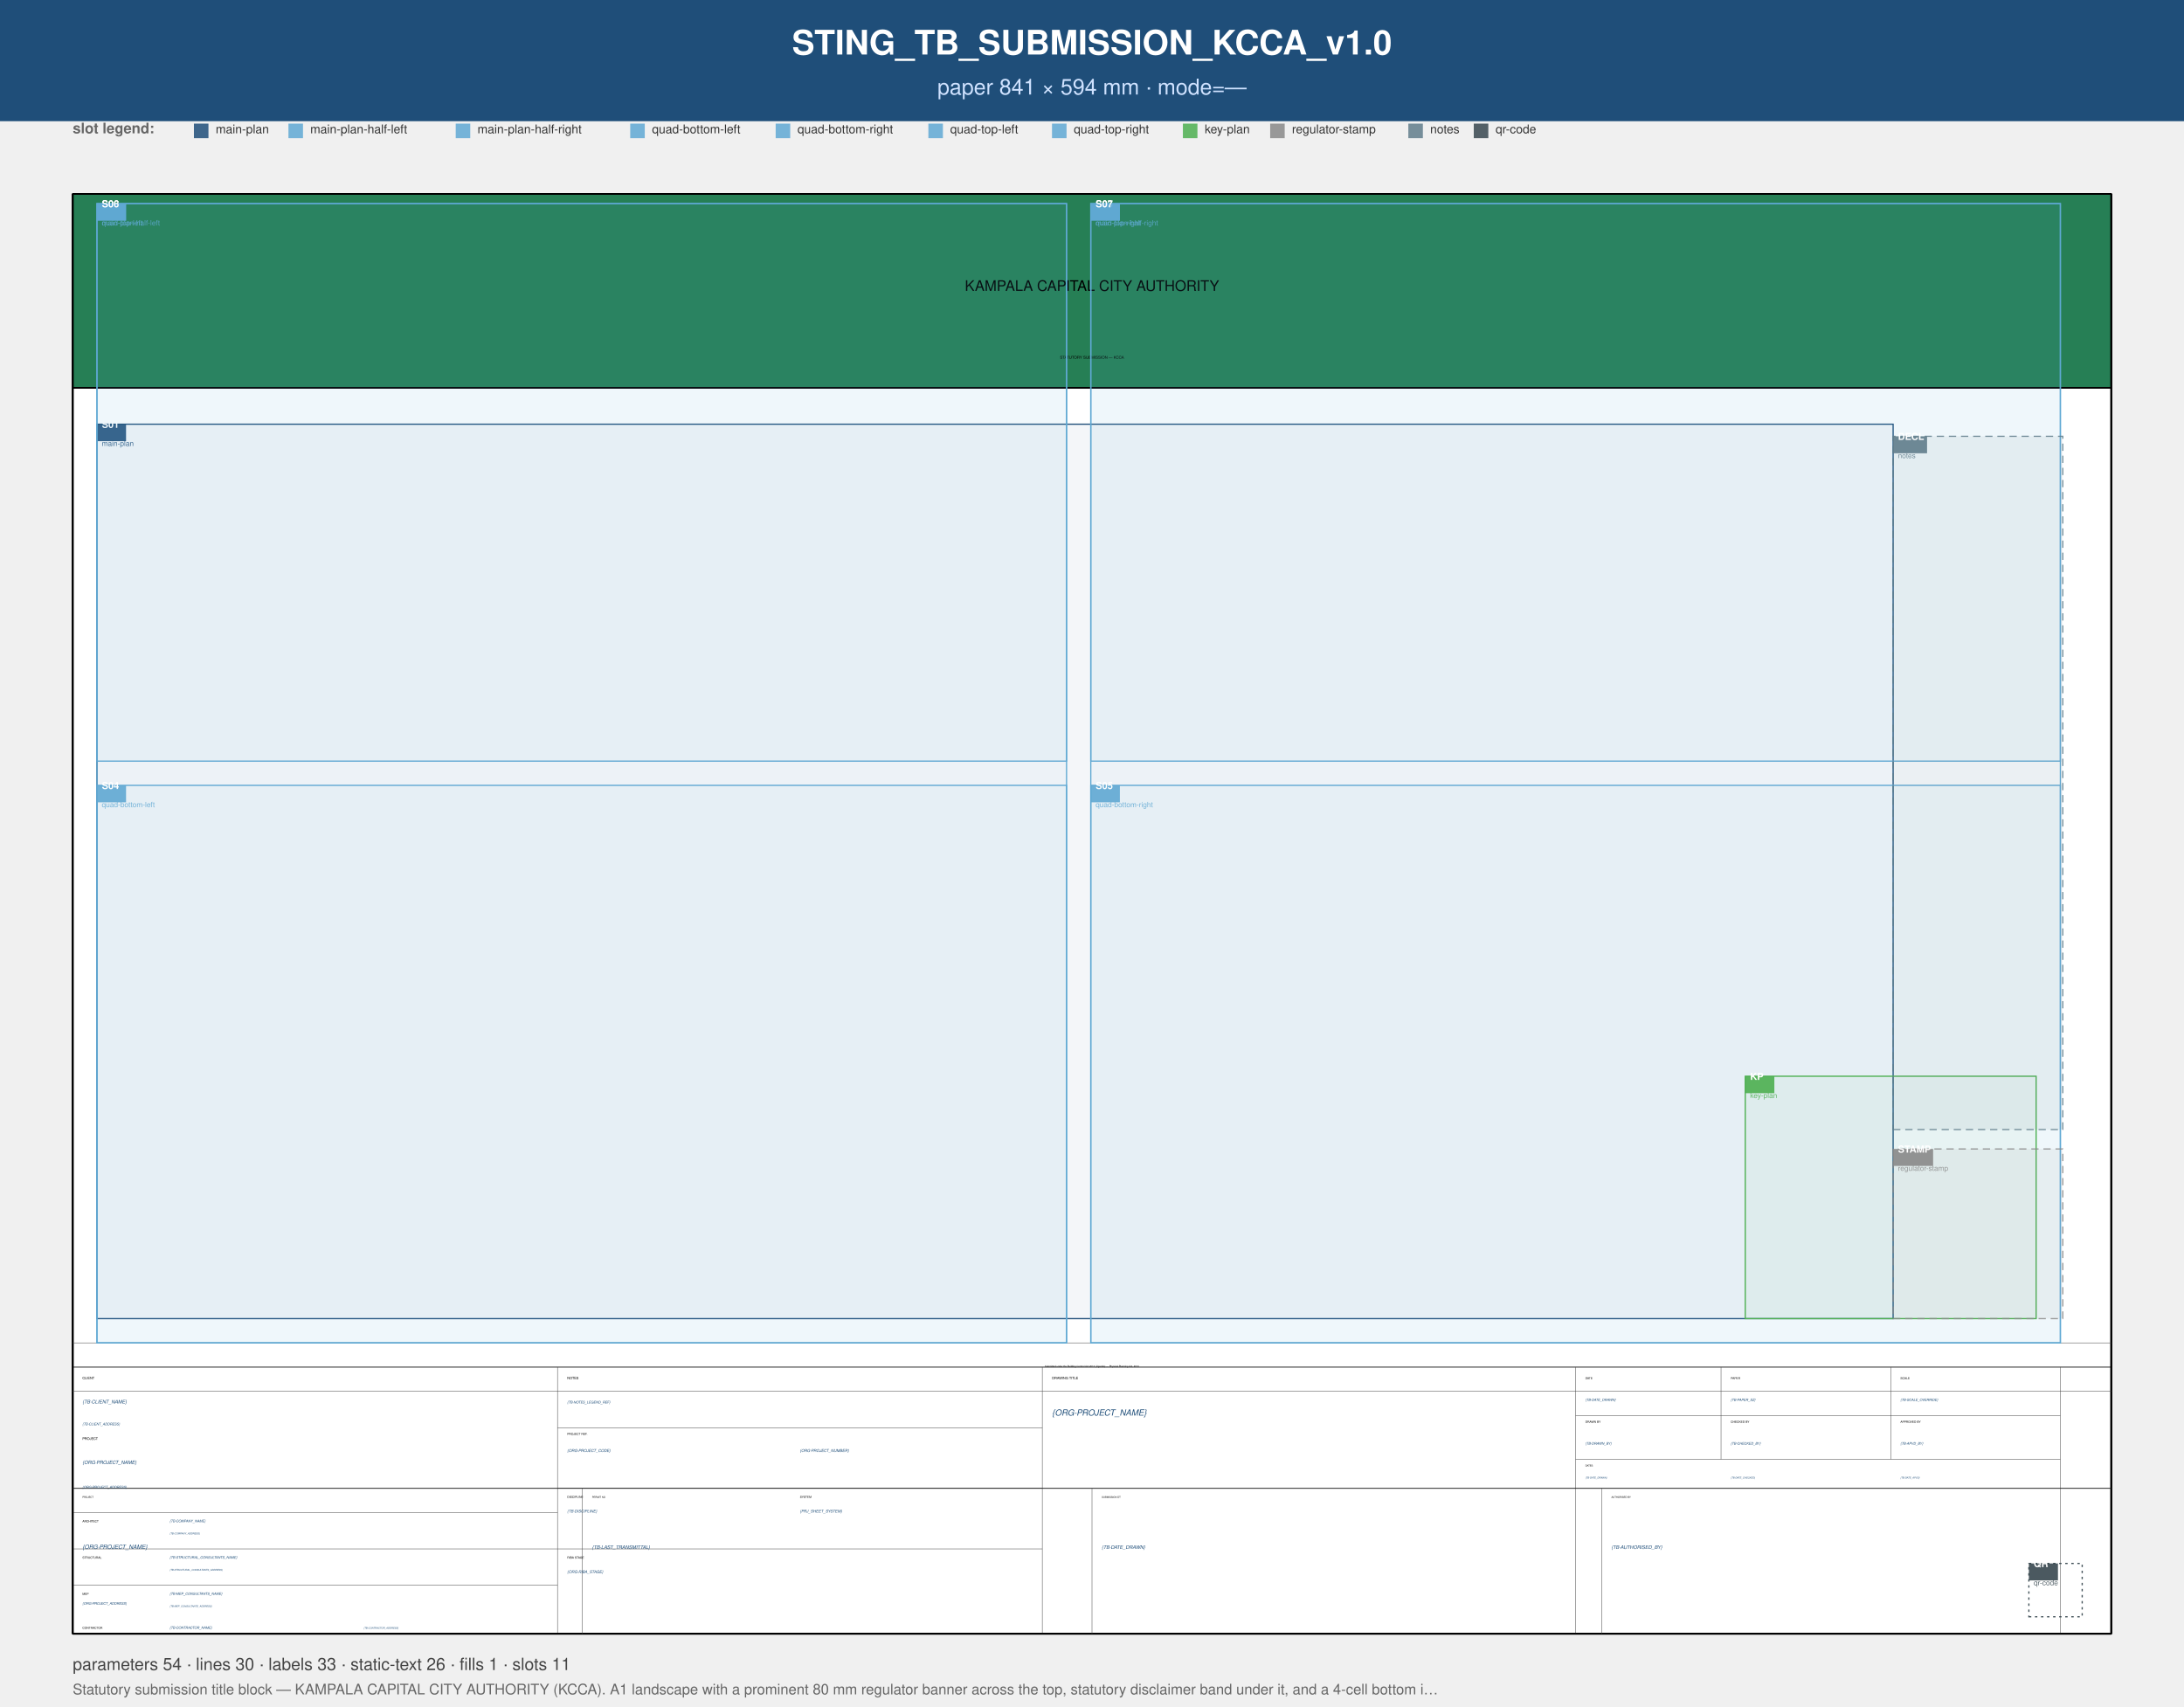
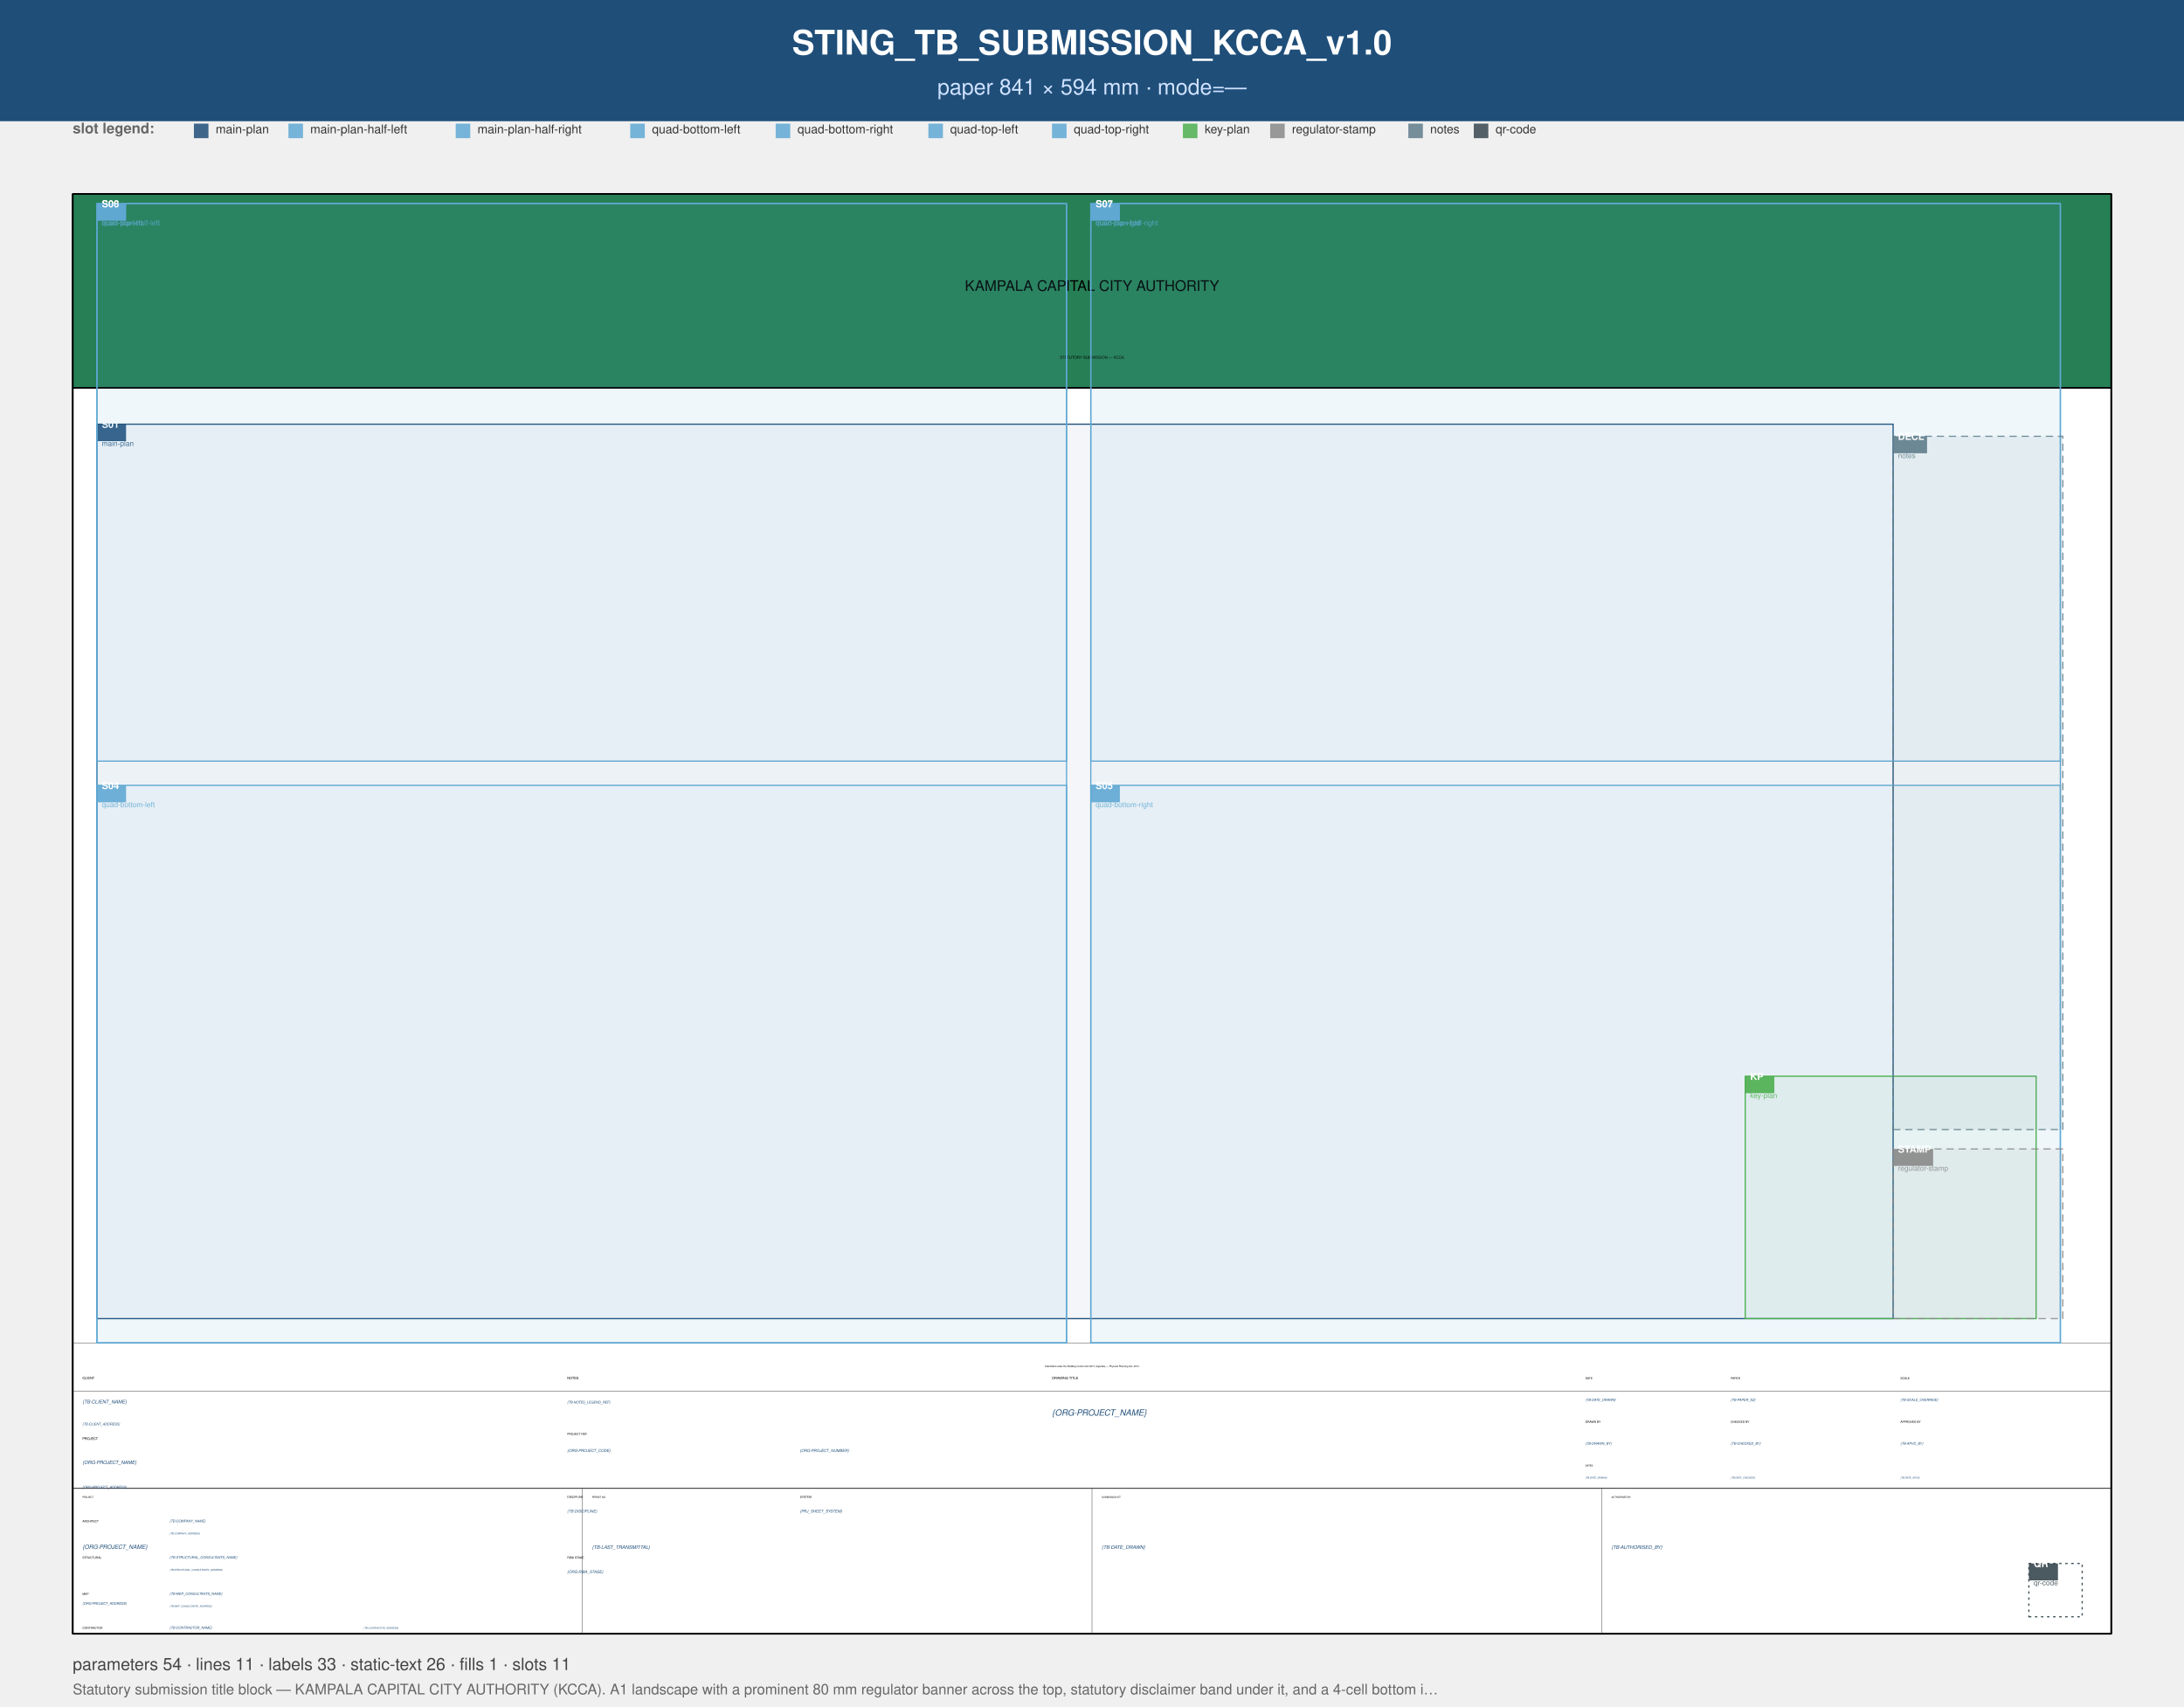
<svg xmlns="http://www.w3.org/2000/svg" viewBox="0 0 901 704" width="901mm" height="704mm" style="background:#fafafa;font-family:Helvetica,Arial,sans-serif;">
  <rect x="0" y="0" width="901" height="50" fill="#1F4E79" />
  <text x="450.5" y="22.5" text-anchor="middle" fill="#fff" font-size="14" font-weight="bold">STING_TB_SUBMISSION_KCCA_v1.0</text>
  <text x="450.5" y="39.0" text-anchor="middle" fill="#cfe2ff" font-size="9">paper 841 × 594 mm   ·   mode=—</text>
  <g transform="translate(30,674) scale(1,-1)">
    <rect x="0" y="0" width="841" height="594" fill="#ffffff" stroke="#1a1a1a" stroke-width="0.6" />
    <rect x="0" y="514" width="841" height="80" fill="#006937" opacity="0.85" />
-     <line x1="0" y1="0" x2="841" y2="0" stroke="#000" stroke-width="0.7" />
-     <line x1="841" y1="0" x2="841" y2="594" stroke="#000" stroke-width="0.7" />
-     <line x1="841" y1="594" x2="0" y2="594" stroke="#000" stroke-width="0.7" />
-     <line x1="0" y1="594" x2="0" y2="0" stroke="#000" stroke-width="0.7" />
-     <line x1="0" y1="110" x2="841" y2="110" stroke="#222" stroke-width="0.35" />
-     <line x1="200" y1="0" x2="200" y2="110" stroke="#444" stroke-width="0.18" />
-     <line x1="400" y1="0" x2="400" y2="110" stroke="#444" stroke-width="0.18" />
-     <line x1="620" y1="0" x2="620" y2="110" stroke="#444" stroke-width="0.18" />
-     <line x1="820" y1="0" x2="820" y2="110" stroke="#444" stroke-width="0.18" />
-     <line x1="0" y1="50" x2="200" y2="50" stroke="#444" stroke-width="0.18" />
-     <line x1="0" y1="35" x2="200" y2="35" stroke="#444" stroke-width="0.18" />
-     <line x1="0" y1="20" x2="200" y2="20" stroke="#444" stroke-width="0.18" />
-     <line x1="200" y1="85" x2="400" y2="85" stroke="#444" stroke-width="0.18" />
-     <line x1="200" y1="60" x2="400" y2="60" stroke="#444" stroke-width="0.18" />
-     <line x1="200" y1="35" x2="400" y2="35" stroke="#444" stroke-width="0.18" />
-     <line x1="620" y1="90" x2="820" y2="90" stroke="#444" stroke-width="0.18" />
-     <line x1="620" y1="72" x2="820" y2="72" stroke="#444" stroke-width="0.18" />
-     <line x1="680" y1="72" x2="680" y2="110" stroke="#444" stroke-width="0.18" />
-     <line x1="750" y1="72" x2="750" y2="110" stroke="#444" stroke-width="0.18" />
    <line x1="0" y1="0" x2="841" y2="0" stroke="#000" stroke-width="0.7" />
    <line x1="841" y1="0" x2="841" y2="594" stroke="#000" stroke-width="0.7" />
    <line x1="841" y1="594" x2="0" y2="594" stroke="#000" stroke-width="0.7" />
    <line x1="0" y1="594" x2="0" y2="0" stroke="#000" stroke-width="0.7" />
    <line x1="0" y1="514" x2="841" y2="514" stroke="#000" stroke-width="0.7" />
    <line x1="0" y1="60" x2="841" y2="60" stroke="#222" stroke-width="0.35" />
    <line x1="210.25" y1="0" x2="210.25" y2="60" stroke="#444" stroke-width="0.18" />
    <line x1="420.5" y1="0" x2="420.5" y2="60" stroke="#444" stroke-width="0.18" />
    <line x1="630.75" y1="0" x2="630.75" y2="60" stroke="#444" stroke-width="0.18" />
    <line x1="0" y1="100" x2="841" y2="100" stroke="#444" stroke-width="0.18" />
    <line x1="0" y1="120" x2="841" y2="120" stroke="#444" stroke-width="0.18" />
    <g transform="translate(4,105) scale(1,-1)">
      <text x="0" y="0" font-size="1.4" text-anchor="start" fill="#000">CLIENT</text>
    </g>
    <g transform="translate(4,80) scale(1,-1)">
      <text x="0" y="0" font-size="1.4" text-anchor="start" fill="#000">PROJECT</text>
    </g>
    <g transform="translate(4,46) scale(1,-1)">
      <text x="0" y="0" font-size="1.2" text-anchor="start" fill="#000">ARCHITECT</text>
    </g>
    <g transform="translate(4,31) scale(1,-1)">
      <text x="0" y="0" font-size="1.2" text-anchor="start" fill="#000">STRUCTURAL</text>
    </g>
    <g transform="translate(4,16) scale(1,-1)">
      <text x="0" y="0" font-size="1.2" text-anchor="start" fill="#000">MEP</text>
    </g>
    <g transform="translate(4,2) scale(1,-1)">
      <text x="0" y="0" font-size="1.2" text-anchor="start" fill="#000">CONTRACTOR</text>
    </g>
    <g transform="translate(204,105) scale(1,-1)">
      <text x="0" y="0" font-size="1.4" text-anchor="start" fill="#000">NOTES</text>
    </g>
    <g transform="translate(404,105) scale(1,-1)">
      <text x="0" y="0" font-size="1.4" text-anchor="start" fill="#000">DRAWING TITLE</text>
    </g>
    <g transform="translate(204,82) scale(1,-1)">
      <text x="0" y="0" font-size="1.2" text-anchor="start" fill="#000">PROJECT REF.</text>
    </g>
    <g transform="translate(204,56) scale(1,-1)">
      <text x="0" y="0" font-size="1.2" text-anchor="start" fill="#000">DISCIPLINE</text>
    </g>
    <g transform="translate(204,31) scale(1,-1)">
      <text x="0" y="0" font-size="1.2" text-anchor="start" fill="#000">RIBA STAGE</text>
    </g>
    <g transform="translate(624,105) scale(1,-1)">
      <text x="0" y="0" font-size="1.2" text-anchor="start" fill="#000">DATE</text>
    </g>
    <g transform="translate(684,105) scale(1,-1)">
      <text x="0" y="0" font-size="1.2" text-anchor="start" fill="#000">PAPER</text>
    </g>
    <g transform="translate(754,105) scale(1,-1)">
      <text x="0" y="0" font-size="1.2" text-anchor="start" fill="#000">SCALE</text>
    </g>
    <g transform="translate(624,87) scale(1,-1)">
      <text x="0" y="0" font-size="1.2" text-anchor="start" fill="#000">DRAWN BY</text>
    </g>
    <g transform="translate(684,87) scale(1,-1)">
      <text x="0" y="0" font-size="1.2" text-anchor="start" fill="#000">CHECKED BY</text>
    </g>
    <g transform="translate(754,87) scale(1,-1)">
      <text x="0" y="0" font-size="1.2" text-anchor="start" fill="#000">APPROVED BY</text>
    </g>
    <g transform="translate(624,69) scale(1,-1)">
      <text x="0" y="0" font-size="1.0" text-anchor="start" fill="#000">DATES</text>
    </g>
    <g transform="translate(300,56) scale(1,-1)">
      <text x="0" y="0" font-size="1.2" text-anchor="start" fill="#000">SYSTEM</text>
    </g>
    <g transform="translate(420.5,554.0) scale(1,-1)">
      <text x="0" y="0" font-size="6.0" text-anchor="middle" fill="#000">KAMPALA CAPITAL CITY AUTHORITY</text>
    </g>
    <g transform="translate(420.5,526) scale(1,-1)">
      <text x="0" y="0" font-size="1.6" text-anchor="middle" fill="#000">STATUTORY SUBMISSION — KCCA</text>
    </g>
    <g transform="translate(420.5,110) scale(1,-1)">
      <text x="0" y="0" font-size="1.0" text-anchor="middle" fill="#000">Submitted under the Building Control Act 2013 (Uganda) — Physical Planning Act, 2010</text>
    </g>
    <g transform="translate(4,56) scale(1,-1)">
      <text x="0" y="0" font-size="1.0" text-anchor="start" fill="#000">PROJECT</text>
    </g>
    <g transform="translate(214.25,56) scale(1,-1)">
      <text x="0" y="0" font-size="1.0" text-anchor="start" fill="#000">PERMIT NO</text>
    </g>
    <g transform="translate(424.5,56) scale(1,-1)">
      <text x="0" y="0" font-size="1.0" text-anchor="start" fill="#000">SUBMISSION DT</text>
    </g>
    <g transform="translate(634.75,56) scale(1,-1)">
      <text x="0" y="0" font-size="1.0" text-anchor="start" fill="#000">AUTHORISED BY</text>
    </g>
    <g transform="translate(4,95) scale(1,-1)">
      <text x="0" y="0" font-size="2.0" text-anchor="start" fill="#1F4E79" font-style="italic">{TB·CLIENT_NAME}</text>
    </g>
    <g transform="translate(4,86) scale(1,-1)">
      <text x="0" y="0" font-size="1.4" text-anchor="start" fill="#1F4E79" font-style="italic">{TB·CLIENT_ADDRESS}</text>
    </g>
    <g transform="translate(4,70) scale(1,-1)">
      <text x="0" y="0" font-size="2.0" text-anchor="start" fill="#1F4E79" font-style="italic">{ORG·PROJECT_NAME}</text>
    </g>
    <g transform="translate(4,60) scale(1,-1)">
      <text x="0" y="0" font-size="1.4" text-anchor="start" fill="#1F4E79" font-style="italic">{ORG·PROJECT_ADDRESS}</text>
    </g>
    <g transform="translate(40,46) scale(1,-1)">
      <text x="0" y="0" font-size="1.4" text-anchor="start" fill="#1F4E79" font-style="italic">{TB·COMPANY_NAME}</text>
    </g>
    <g transform="translate(40,41) scale(1,-1)">
      <text x="0" y="0" font-size="1.0" text-anchor="start" fill="#1F4E79" font-style="italic">{TB·COMPANY_ADDRESS}</text>
    </g>
    <g transform="translate(40,31) scale(1,-1)">
      <text x="0" y="0" font-size="1.4" text-anchor="start" fill="#1F4E79" font-style="italic">{TB·STRUCTURAL_CONSULTANTS_NAME}</text>
    </g>
    <g transform="translate(40,26) scale(1,-1)">
      <text x="0" y="0" font-size="1.0" text-anchor="start" fill="#1F4E79" font-style="italic">{TB·STRUCTURAL_CONSULTANTS_ADDRESS}</text>
    </g>
    <g transform="translate(40,16) scale(1,-1)">
      <text x="0" y="0" font-size="1.4" text-anchor="start" fill="#1F4E79" font-style="italic">{TB·MEP_CONSULTANTS_NAME}</text>
    </g>
    <g transform="translate(40,11) scale(1,-1)">
      <text x="0" y="0" font-size="1.0" text-anchor="start" fill="#1F4E79" font-style="italic">{TB·MEP_CONSULTANTS_ADDRESS}</text>
    </g>
    <g transform="translate(40,2) scale(1,-1)">
      <text x="0" y="0" font-size="1.4" text-anchor="start" fill="#1F4E79" font-style="italic">{TB·CONTRACTOR_NAME}</text>
    </g>
    <g transform="translate(120,2) scale(1,-1)">
      <text x="0" y="0" font-size="1.0" text-anchor="start" fill="#1F4E79" font-style="italic">{TB·CONTRACTOR_ADDRESS}</text>
    </g>
    <g transform="translate(204,75) scale(1,-1)">
      <text x="0" y="0" font-size="1.6" text-anchor="start" fill="#1F4E79" font-style="italic">{ORG·PROJECT_CODE}</text>
    </g>
    <g transform="translate(300,75) scale(1,-1)">
      <text x="0" y="0" font-size="1.6" text-anchor="start" fill="#1F4E79" font-style="italic">{ORG·PROJECT_NUMBER}</text>
    </g>
    <g transform="translate(204,50) scale(1,-1)">
      <text x="0" y="0" font-size="1.6" text-anchor="start" fill="#1F4E79" font-style="italic">{TB·DISCIPLINE}</text>
    </g>
    <g transform="translate(204,25) scale(1,-1)">
      <text x="0" y="0" font-size="1.6" text-anchor="start" fill="#1F4E79" font-style="italic">{ORG·RIBA_STAGE}</text>
    </g>
    <g transform="translate(204,95) scale(1,-1)">
      <text x="0" y="0" font-size="1.4" text-anchor="start" fill="#1F4E79" font-style="italic">{TB·NOTES_LEGEND_REF}</text>
    </g>
    <g transform="translate(404,90) scale(1,-1)">
      <text x="0" y="0" font-size="3.5" text-anchor="start" fill="#1F4E79" font-style="italic">{ORG·PROJECT_NAME}</text>
    </g>
    <g transform="translate(624,96) scale(1,-1)">
      <text x="0" y="0" font-size="1.4" text-anchor="start" fill="#1F4E79" font-style="italic">{TB·DATE_DRAWN}</text>
    </g>
    <g transform="translate(684,96) scale(1,-1)">
      <text x="0" y="0" font-size="1.4" text-anchor="start" fill="#1F4E79" font-style="italic">{TB·PAPER_SZ}</text>
    </g>
    <g transform="translate(754,96) scale(1,-1)">
      <text x="0" y="0" font-size="1.4" text-anchor="start" fill="#1F4E79" font-style="italic">{TB·SCALE_OVERRIDE}</text>
    </g>
    <g transform="translate(624,78) scale(1,-1)">
      <text x="0" y="0" font-size="1.4" text-anchor="start" fill="#1F4E79" font-style="italic">{TB·DRAWN_BY}</text>
    </g>
    <g transform="translate(684,78) scale(1,-1)">
      <text x="0" y="0" font-size="1.4" text-anchor="start" fill="#1F4E79" font-style="italic">{TB·CHECKED_BY}</text>
    </g>
    <g transform="translate(754,78) scale(1,-1)">
      <text x="0" y="0" font-size="1.4" text-anchor="start" fill="#1F4E79" font-style="italic">{TB·APVD_BY}</text>
    </g>
    <g transform="translate(624,64) scale(1,-1)">
      <text x="0" y="0" font-size="1.0" text-anchor="start" fill="#1F4E79" font-style="italic">{TB·DATE_DRAWN}</text>
    </g>
    <g transform="translate(684,64) scale(1,-1)">
      <text x="0" y="0" font-size="1.0" text-anchor="start" fill="#1F4E79" font-style="italic">{TB·DATE_CHECKED}</text>
    </g>
    <g transform="translate(754,64) scale(1,-1)">
      <text x="0" y="0" font-size="1.0" text-anchor="start" fill="#1F4E79" font-style="italic">{TB·DATE_APVD}</text>
    </g>
    <g transform="translate(300,50) scale(1,-1)">
      <text x="0" y="0" font-size="1.6" text-anchor="start" fill="#1F4E79" font-style="italic">{PRJ_SHEET_SYSTEM}</text>
    </g>
    <g transform="translate(4,35) scale(1,-1)">
      <text x="0" y="0" font-size="2.4" text-anchor="start" fill="#1F4E79" font-style="italic">{ORG·PROJECT_NAME}</text>
    </g>
    <g transform="translate(214.25,35) scale(1,-1)">
      <text x="0" y="0" font-size="2.0" text-anchor="start" fill="#1F4E79" font-style="italic">{TB·LAST_TRANSMITTAL}</text>
    </g>
    <g transform="translate(424.5,35) scale(1,-1)">
      <text x="0" y="0" font-size="2.0" text-anchor="start" fill="#1F4E79" font-style="italic">{TB·DATE_DRAWN}</text>
    </g>
    <g transform="translate(634.75,35) scale(1,-1)">
      <text x="0" y="0" font-size="2.0" text-anchor="start" fill="#1F4E79" font-style="italic">{TB·AUTHORISED_BY}</text>
    </g>
    <g transform="translate(4,12) scale(1,-1)">
      <text x="0" y="0" font-size="1.4" text-anchor="start" fill="#1F4E79" font-style="italic">{ORG·PROJECT_ADDRESS}</text>
    </g>
    <rect x="10" y="130" width="741" height="369" fill="#1F4E79" fill-opacity="0.05" stroke="#1F4E79" stroke-width="0.5" stroke-dasharray="" opacity="1.0" />
    <rect x="10" y="492" width="12" height="7" fill="#1F4E79" opacity="0.9" />
    <g transform="translate(12,497.5) scale(1,-1)">
      <text x="0" y="0" font-size="4" font-weight="bold" fill="#fff">S01</text>
    </g>
    <g transform="translate(12,490) scale(1,-1)">
      <text x="0" y="0" font-size="3" fill="#1F4E79" opacity="0.85">main-plan</text>
    </g>
    <rect x="10" y="120" width="400" height="470" fill="#5fa8d3" fill-opacity="0.05" stroke="#5fa8d3" stroke-width="0.5" stroke-dasharray="" opacity="1.0" />
    <rect x="10" y="583" width="12" height="7" fill="#5fa8d3" opacity="0.9" />
    <g transform="translate(12,588.5) scale(1,-1)">
      <text x="0" y="0" font-size="4" font-weight="bold" fill="#fff">S02</text>
    </g>
    <g transform="translate(12,581) scale(1,-1)">
      <text x="0" y="0" font-size="3" fill="#5fa8d3" opacity="0.85">main-plan-half-left</text>
    </g>
    <rect x="420" y="120" width="400" height="470" fill="#5fa8d3" fill-opacity="0.05" stroke="#5fa8d3" stroke-width="0.5" stroke-dasharray="" opacity="1.0" />
    <rect x="420" y="583" width="12" height="7" fill="#5fa8d3" opacity="0.9" />
    <g transform="translate(422,588.5) scale(1,-1)">
      <text x="0" y="0" font-size="4" font-weight="bold" fill="#fff">S03</text>
    </g>
    <g transform="translate(422,581) scale(1,-1)">
      <text x="0" y="0" font-size="3" fill="#5fa8d3" opacity="0.85">main-plan-half-right</text>
    </g>
    <rect x="10" y="120" width="400" height="230" fill="#5fa8d3" fill-opacity="0.05" stroke="#5fa8d3" stroke-width="0.5" stroke-dasharray="" opacity="1.0" />
    <rect x="10" y="343" width="12" height="7" fill="#5fa8d3" opacity="0.9" />
    <g transform="translate(12,348.5) scale(1,-1)">
      <text x="0" y="0" font-size="4" font-weight="bold" fill="#fff">S04</text>
    </g>
    <g transform="translate(12,341) scale(1,-1)">
      <text x="0" y="0" font-size="3" fill="#5fa8d3" opacity="0.85">quad-bottom-left</text>
    </g>
    <rect x="420" y="120" width="400" height="230" fill="#5fa8d3" fill-opacity="0.05" stroke="#5fa8d3" stroke-width="0.5" stroke-dasharray="" opacity="1.0" />
    <rect x="420" y="343" width="12" height="7" fill="#5fa8d3" opacity="0.9" />
    <g transform="translate(422,348.5) scale(1,-1)">
      <text x="0" y="0" font-size="4" font-weight="bold" fill="#fff">S05</text>
    </g>
    <g transform="translate(422,341) scale(1,-1)">
      <text x="0" y="0" font-size="3" fill="#5fa8d3" opacity="0.85">quad-bottom-right</text>
    </g>
    <rect x="10" y="360" width="400" height="230" fill="#5fa8d3" fill-opacity="0.05" stroke="#5fa8d3" stroke-width="0.5" stroke-dasharray="" opacity="1.0" />
    <rect x="10" y="583" width="12" height="7" fill="#5fa8d3" opacity="0.9" />
    <g transform="translate(12,588.5) scale(1,-1)">
      <text x="0" y="0" font-size="4" font-weight="bold" fill="#fff">S06</text>
    </g>
    <g transform="translate(12,581) scale(1,-1)">
      <text x="0" y="0" font-size="3" fill="#5fa8d3" opacity="0.85">quad-top-left</text>
    </g>
    <rect x="420" y="360" width="400" height="230" fill="#5fa8d3" fill-opacity="0.05" stroke="#5fa8d3" stroke-width="0.5" stroke-dasharray="" opacity="1.0" />
    <rect x="420" y="583" width="12" height="7" fill="#5fa8d3" opacity="0.9" />
    <g transform="translate(422,588.5) scale(1,-1)">
      <text x="0" y="0" font-size="4" font-weight="bold" fill="#fff">S07</text>
    </g>
    <g transform="translate(422,581) scale(1,-1)">
      <text x="0" y="0" font-size="3" fill="#5fa8d3" opacity="0.85">quad-top-right</text>
    </g>
    <rect x="690" y="130" width="120" height="100" fill="#4CAF50" fill-opacity="0.05" stroke="#4CAF50" stroke-width="0.5" stroke-dasharray="" opacity="1.0" />
    <rect x="690" y="223" width="12" height="7" fill="#4CAF50" opacity="0.9" />
    <g transform="translate(692,228.5) scale(1,-1)">
      <text x="0" y="0" font-size="4" font-weight="bold" fill="#fff">KP</text>
    </g>
    <g transform="translate(692,221) scale(1,-1)">
      <text x="0" y="0" font-size="3" fill="#4CAF50" opacity="0.85">key-plan</text>
    </g>
    <rect x="751" y="130" width="70" height="70" fill="#888" fill-opacity="0.10" stroke="#888" stroke-width="0.5" stroke-dasharray="3,2" opacity="0.85" />
    <rect x="751" y="193" width="16.5" height="7" fill="#888" opacity="0.9" />
    <g transform="translate(753,198.5) scale(1,-1)">
      <text x="0" y="0" font-size="4" font-weight="bold" fill="#fff">STAMP</text>
    </g>
    <g transform="translate(753,191) scale(1,-1)">
      <text x="0" y="0" font-size="3" fill="#888" opacity="0.85">regulator-stamp</text>
    </g>
    <rect x="751" y="208" width="70" height="286" fill="#607D8B" fill-opacity="0.10" stroke="#607D8B" stroke-width="0.5" stroke-dasharray="3,2" opacity="0.85" />
    <rect x="751" y="487" width="14.0" height="7" fill="#607D8B" opacity="0.9" />
    <g transform="translate(753,492.5) scale(1,-1)">
      <text x="0" y="0" font-size="4" font-weight="bold" fill="#fff">DECL</text>
    </g>
    <g transform="translate(753,485) scale(1,-1)">
      <text x="0" y="0" font-size="3" fill="#607D8B" opacity="0.85">notes</text>
    </g>
    <rect x="807" y="7" width="22" height="22" fill="#37474F" fill-opacity="0.0" stroke="#37474F" stroke-width="0.5" stroke-dasharray="1,1.5" opacity="0.95" />
    <rect x="807" y="22" width="12" height="7" fill="#37474F" opacity="0.9" />
    <g transform="translate(809,27.5) scale(1,-1)">
      <text x="0" y="0" font-size="4" font-weight="bold" fill="#fff">QR</text>
    </g>
    <g transform="translate(809,20) scale(1,-1)">
      <text x="0" y="0" font-size="3" fill="#37474F" opacity="0.85">qr-code</text>
    </g>
  </g>
  <text x="30" y="55" font-size="6" fill="#666" font-weight="bold">slot legend:</text>
  <rect x="80" y="51" width="6" height="6" fill="#1F4E79" opacity="0.85" />
  <text x="89" y="55" font-size="5" fill="#333">main-plan</text>
  <rect x="119" y="51" width="6" height="6" fill="#5fa8d3" opacity="0.85" />
  <text x="128" y="55" font-size="5" fill="#333">main-plan-half-left</text>
  <rect x="188" y="51" width="6" height="6" fill="#5fa8d3" opacity="0.85" />
  <text x="197" y="55" font-size="5" fill="#333">main-plan-half-right</text>
  <rect x="260" y="51" width="6" height="6" fill="#5fa8d3" opacity="0.85" />
  <text x="269" y="55" font-size="5" fill="#333">quad-bottom-left</text>
  <rect x="320" y="51" width="6" height="6" fill="#5fa8d3" opacity="0.85" />
  <text x="329" y="55" font-size="5" fill="#333">quad-bottom-right</text>
  <rect x="383" y="51" width="6" height="6" fill="#5fa8d3" opacity="0.85" />
  <text x="392" y="55" font-size="5" fill="#333">quad-top-left</text>
  <rect x="434" y="51" width="6" height="6" fill="#5fa8d3" opacity="0.85" />
  <text x="443" y="55" font-size="5" fill="#333">quad-top-right</text>
  <rect x="488" y="51" width="6" height="6" fill="#4CAF50" opacity="0.85" />
  <text x="497" y="55" font-size="5" fill="#333">key-plan</text>
  <rect x="524" y="51" width="6" height="6" fill="#888" opacity="0.85" />
  <text x="533" y="55" font-size="5" fill="#333">regulator-stamp</text>
  <rect x="581" y="51" width="6" height="6" fill="#607D8B" opacity="0.85" />
  <text x="590" y="55" font-size="5" fill="#333">notes</text>
  <rect x="608" y="51" width="6" height="6" fill="#37474F" opacity="0.85" />
  <text x="617" y="55" font-size="5" fill="#333">qr-code</text>
-   <text x="30" y="689.0" font-size="7" fill="#444">parameters 54  ·  lines 30  ·  labels 33  ·  static-text 26  ·  fills 1  ·  slots 11</text>
+   <text x="30" y="689.0" font-size="7" fill="#444">parameters 54  ·  lines 11  ·  labels 33  ·  static-text 26  ·  fills 1  ·  slots 11</text>
  <text x="30" y="699.0" font-size="6" fill="#666">Statutory submission title block — KAMPALA CAPITAL CITY AUTHORITY (KCCA). A1 landscape with a prominent 80 mm regulator banner across the top, statutory disclaimer band under it, and a 4-cell bottom i…</text>
</svg>
